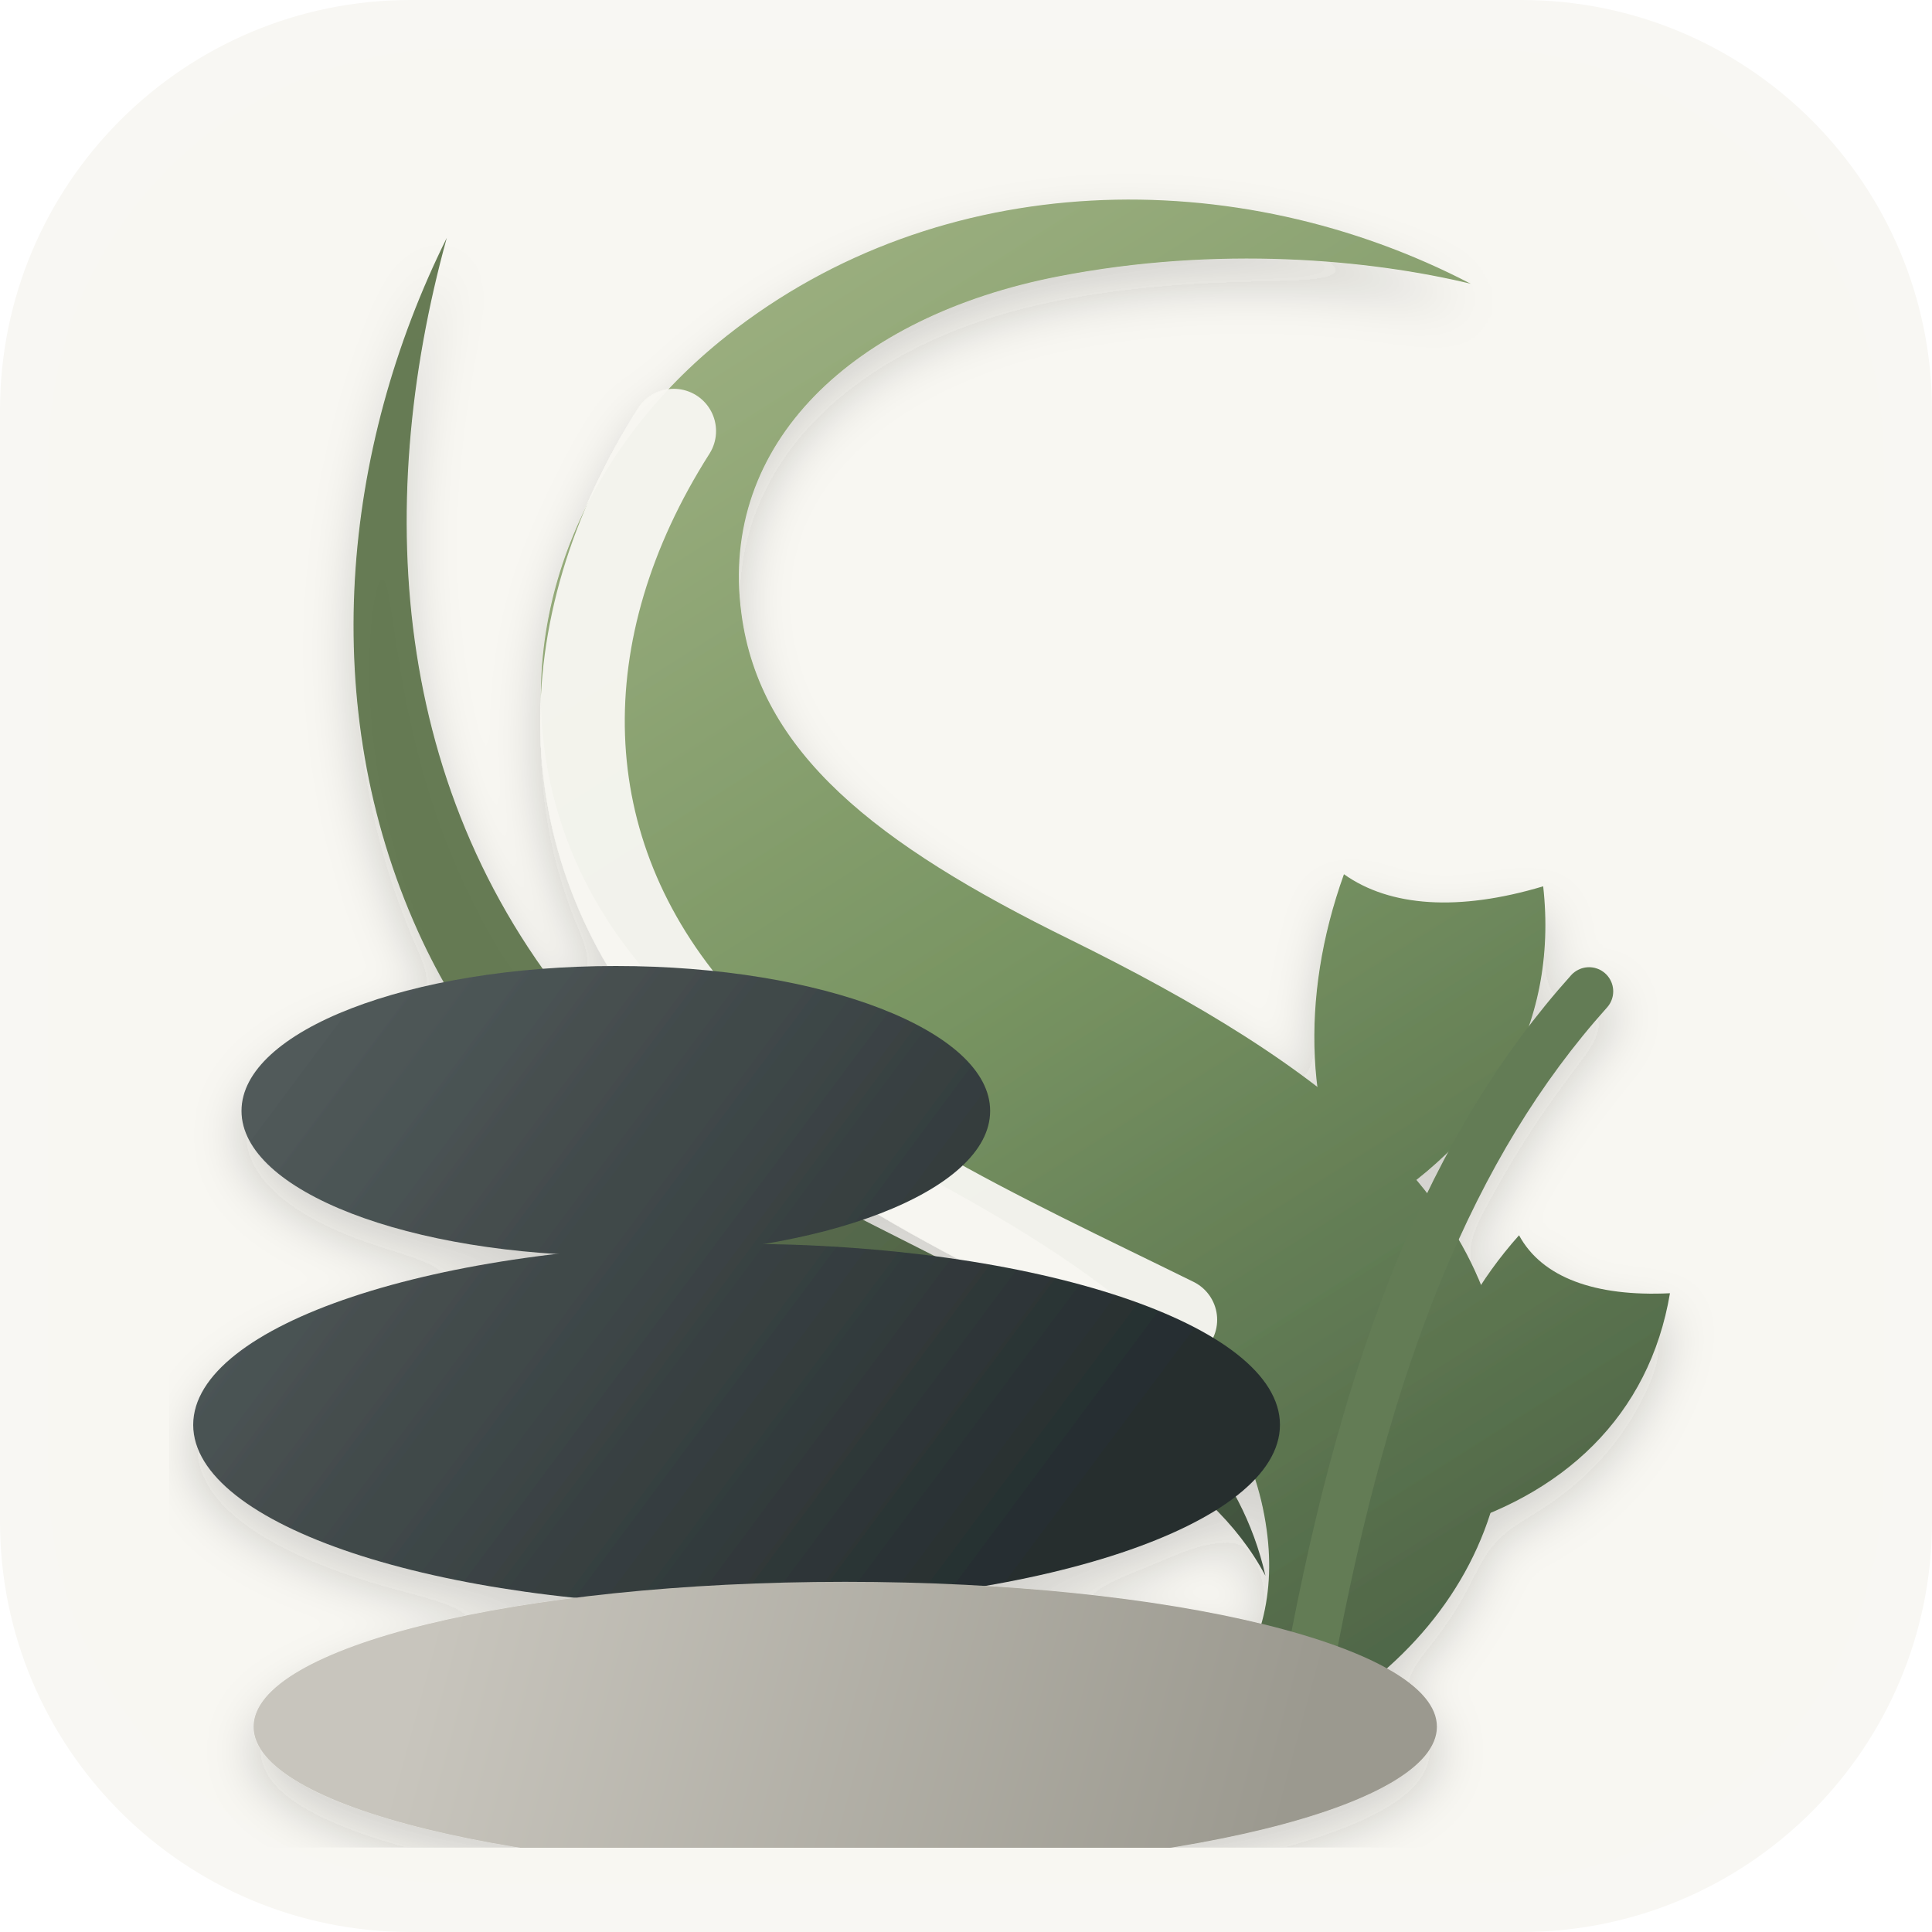
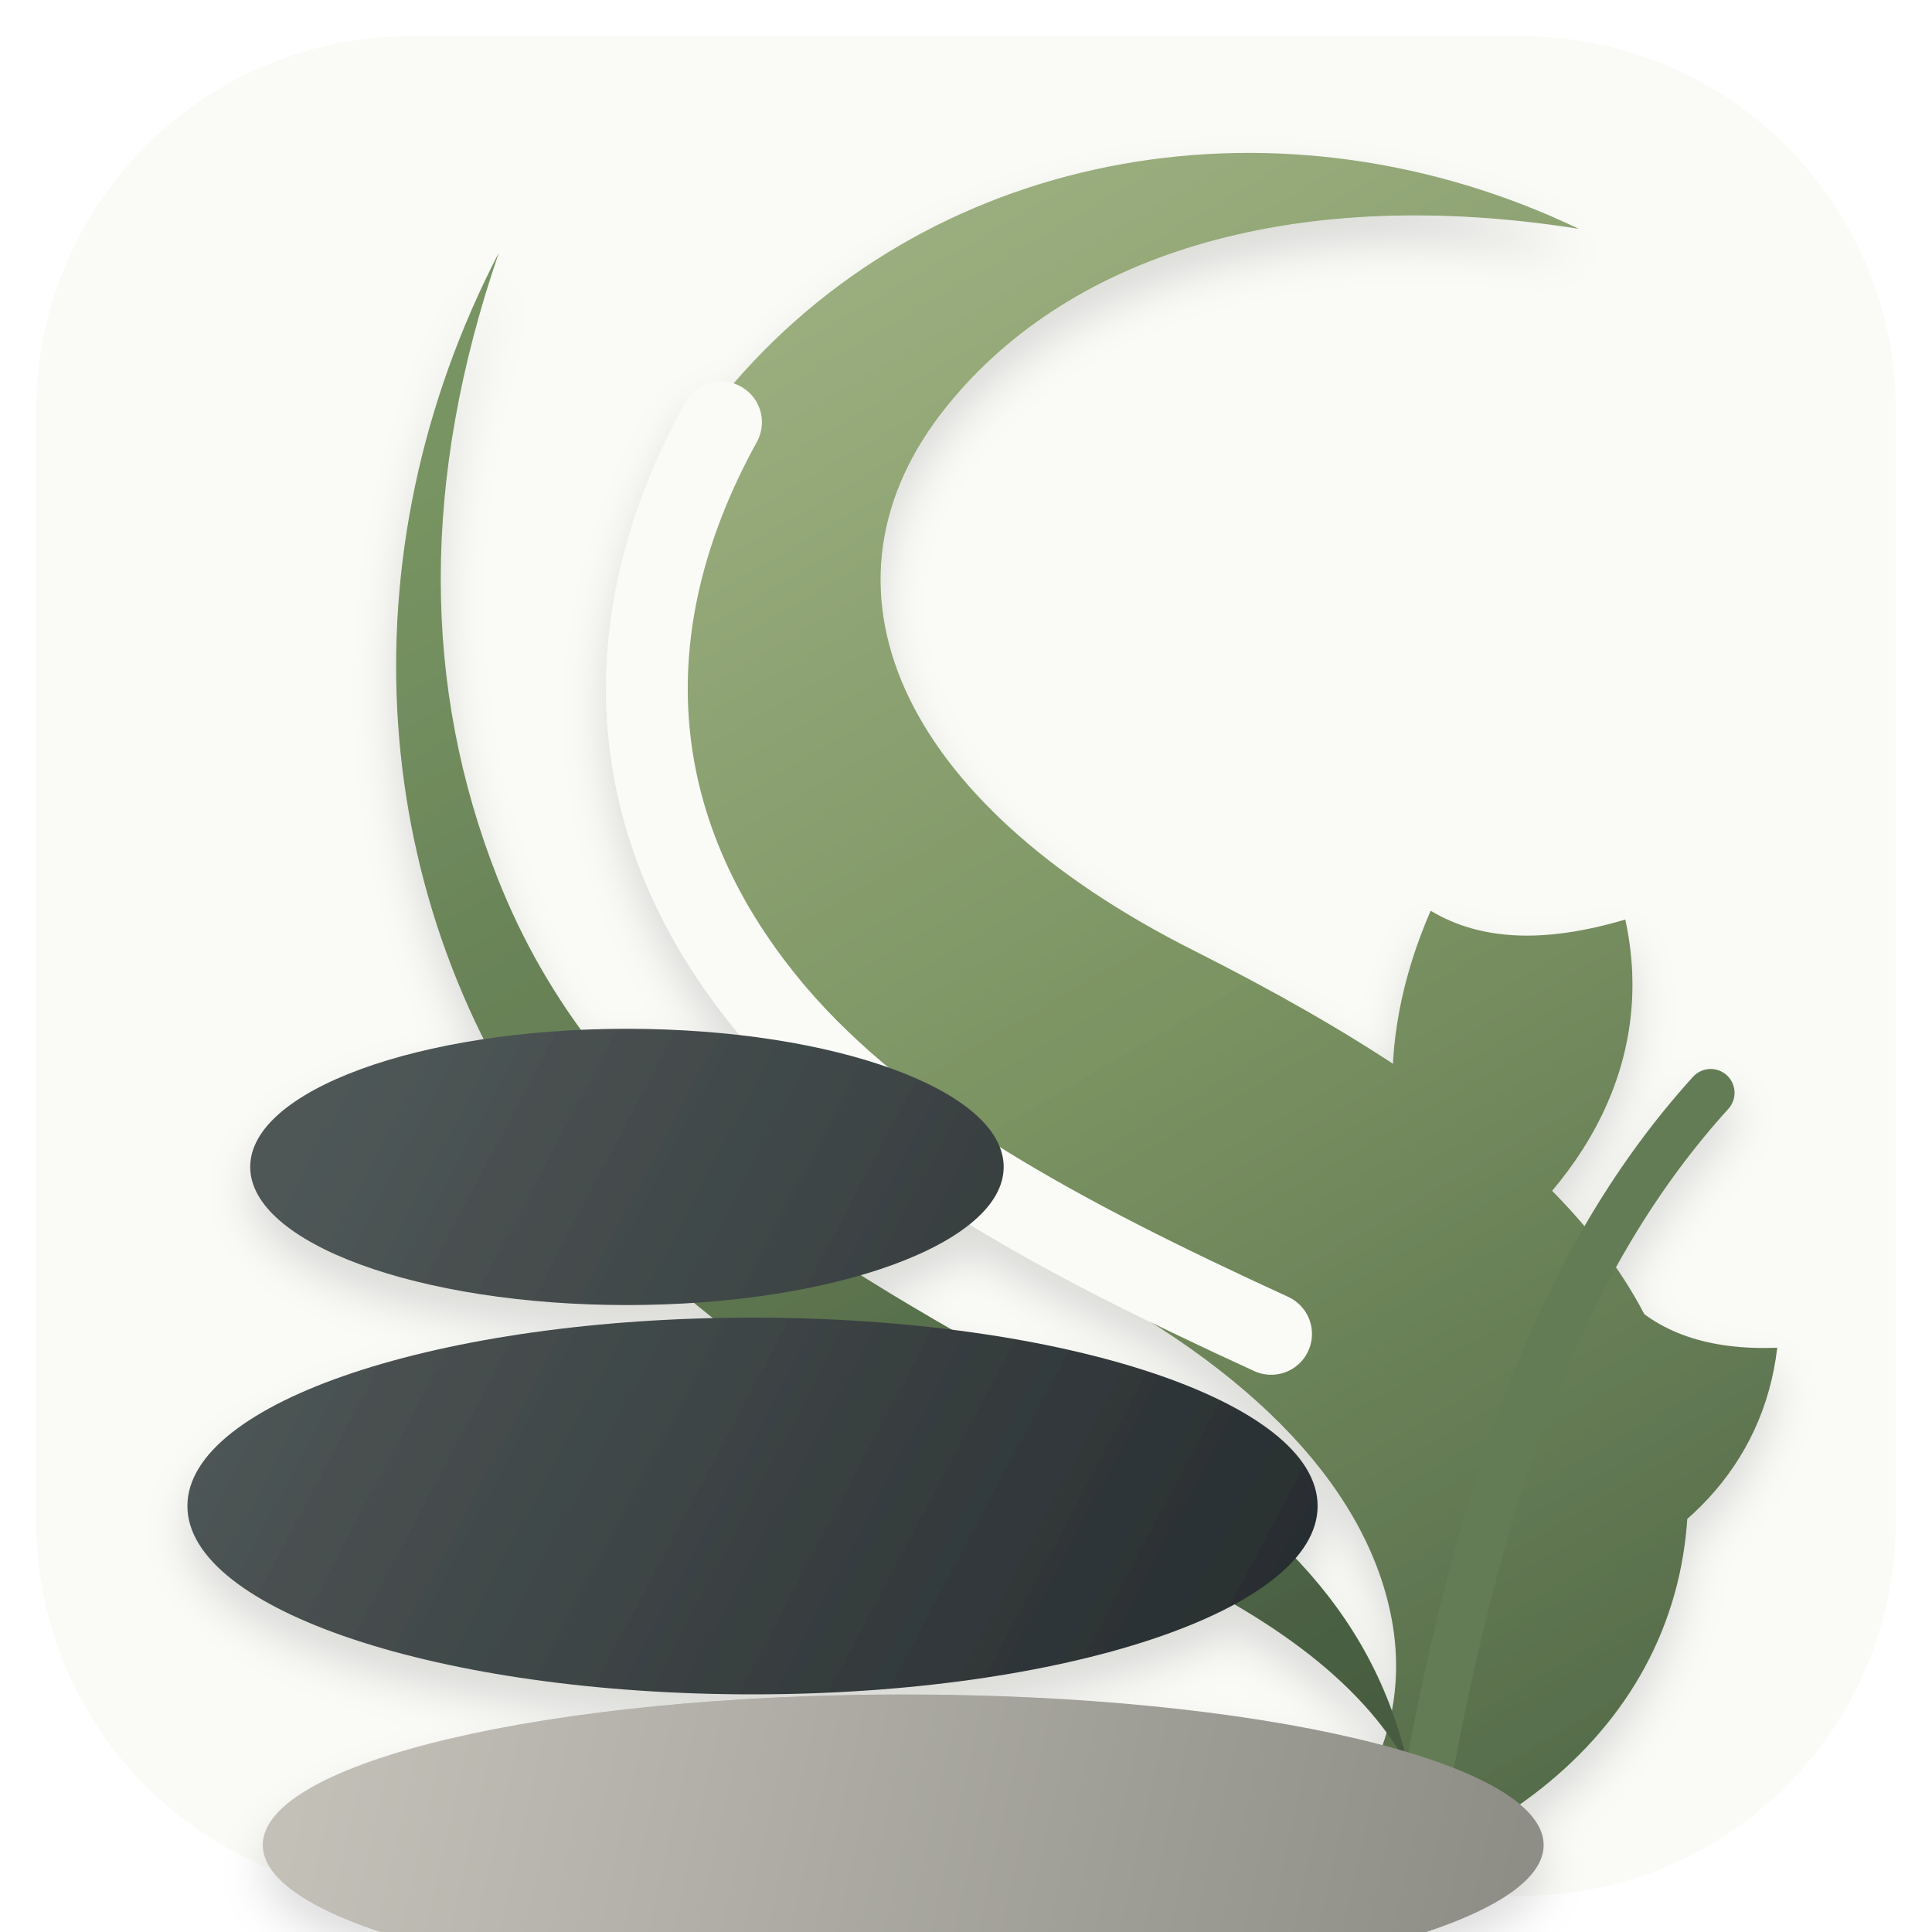
- <svg xmlns="http://www.w3.org/2000/svg" width="64" height="64" viewBox="0 0 160 160" fill="none">
-   <rect width="160" height="160" rx="34" fill="#F8F7F3" />
+ <svg xmlns="http://www.w3.org/2000/svg" viewBox="0 0 160 160" fill="none" role="img" aria-labelledby="title desc">
+   <rect x="3" y="3" width="154" height="154" rx="31" fill="#FAFAF7" />
  <defs>
-     <linearGradient id="leaf" x1="41" y1="12" x2="120" y2="137" gradientUnits="userSpaceOnUse">
+     <linearGradient id="leaf" x1="37" y1="8" x2="123" y2="155" gradientUnits="userSpaceOnUse">
      <stop stop-color="#A7B889" />
-       <stop offset="0.55" stop-color="#789462" />
-       <stop offset="1" stop-color="#4E6547" />
+       <stop offset=".52" stop-color="#7B9362" />
+       <stop offset="1" stop-color="#4F6547" />
    </linearGradient>
-     <linearGradient id="leafDark" x1="55" y1="72" x2="116" y2="139" gradientUnits="userSpaceOnUse">
-       <stop stop-color="#5E754E" />
-       <stop offset="1" stop-color="#334433" />
+     <linearGradient id="leafDark" x1="44" y1="30" x2="113" y2="154" gradientUnits="userSpaceOnUse">
+       <stop stop-color="#789462" />
+       <stop offset="1" stop-color="#3F533B" />
    </linearGradient>
-     <linearGradient id="stoneDark" x1="35" y1="74" x2="94" y2="118" gradientUnits="userSpaceOnUse">
-       <stop stop-color="#515A5A" />
-       <stop offset="1" stop-color="#252D2F" />
+     <linearGradient id="stone" x1="24" y1="86" x2="105" y2="129" gradientUnits="userSpaceOnUse">
+       <stop stop-color="#4F5757" />
+       <stop offset="1" stop-color="#252B2E" />
    </linearGradient>
-     <linearGradient id="stoneLight" x1="38" y1="126" x2="108" y2="145" gradientUnits="userSpaceOnUse">
-       <stop stop-color="#C8C5BD" />
-       <stop offset="1" stop-color="#9B998F" />
+     <linearGradient id="pebble" x1="22" y1="139" x2="116" y2="160" gradientUnits="userSpaceOnUse">
+       <stop stop-color="#C3C0B8" />
+       <stop offset="1" stop-color="#8E8E86" />
    </linearGradient>
-     <filter id="softShadow" x="14" y="7" width="132" height="146" filterUnits="userSpaceOnUse" color-interpolation-filters="sRGB">
-       <feDropShadow dx="0" dy="2" stdDeviation="2" flood-color="#1D2323" flood-opacity="0.18" />
+     <filter id="shadow" x="0" y="0" width="156" height="178" filterUnits="userSpaceOnUse" color-interpolation-filters="sRGB">
+       <feDropShadow dx="0" dy="2" stdDeviation="1.7" flood-color="#1D2323" flood-opacity=".13" />
    </filter>
  </defs>
-   <rect x="4" y="4" width="152" height="152" rx="34" fill="#F8F7F2" />
-   <g filter="url(#softShadow)">
-     <path d="M121.8 23.5C102.4 13.4 77.9 13.8 60.2 27.8C48.3 37.2 42.4 51.4 45.7 65.4C49 79.5 60.4 88.7 75.5 96.8C91.4 105.3 103.1 113.5 104.9 126.7C106.5 138.3 98.7 145.8 86.8 148.7C108.6 147.4 124.3 134.7 124.7 117.7C125.1 99.5 109.3 88 88.6 77.8C72.5 69.9 62.9 62.3 61.4 50.8C59.5 36.7 70.7 26.2 87.6 22.9C100.9 20.3 113.5 21.5 121.8 23.5Z" fill="url(#leaf)" />
-     <path d="M37 19.7C28.3 37.2 26.2 58.5 34.6 77.1C41.9 93.3 56.7 104.8 75.9 111.7C89.6 116.7 100.1 121.7 104.8 130.5C102.8 121.7 96.7 115.2 86.9 109.2C74.7 101.8 59.2 96.7 49.4 85.8C32.4 66.9 30.8 42.2 37 19.7Z" fill="url(#leafDark)" opacity="0.95" />
-     <path d="M55.8 35.7C45.3 52.2 45.5 70.4 57.9 84.5C67.5 95.4 82.9 102.2 97.3 109.3" stroke="#F8F7F2" stroke-width="7" stroke-linecap="round" opacity="0.95" />
-     <path d="M111.3 72.4C107.6 82.7 108.1 93.1 112.7 100.8C123.4 94.7 129.1 85 127.8 73.4C120.8 75.5 115.1 75.1 111.3 72.4Z" fill="url(#leaf)" />
-     <path d="M125.8 102.3C119.2 109.7 116.6 118.8 119 126.8C129.5 124 136.6 117.2 138.3 107.1C132.1 107.4 127.7 105.8 125.8 102.3Z" fill="url(#leaf)" />
-     <path d="M108.5 137.7C113.2 112.4 120.2 94.8 131.6 82.1" stroke="#637B55" stroke-width="4" stroke-linecap="round" />
-     <ellipse cx="51" cy="92" rx="31" ry="12" fill="url(#stoneDark)" />
-     <ellipse cx="61" cy="118" rx="45" ry="15" fill="url(#stoneDark)" />
-     <ellipse cx="70" cy="143" rx="49" ry="12" fill="url(#stoneLight)" />
+   <g filter="url(#shadow)" transform="translate(2 2) scale(1.04)">
+     <path d="M123.8 16.3C100.4 5.1 72.9 9.6 56.5 28.6c-19.8 23-9.8 52.9 25.8 70.6 15.8 7.9 25 17.8 26.7 28.4 1.5 9.6-3.9 18-13.9 22.9 23.3-3.2 37.8-16.3 37.4-34.3-.4-17.1-14.3-29.8-39.3-42.4C69.5 61.9 62 44.6 73.5 30.4c10-12.4 28.2-17.6 50.3-14.1Z" fill="url(#leaf)" />
+     <path d="M37.8 18.2C25.3 42.3 27.3 70 42.6 90.6c10 13.5 25.6 22.3 45.4 31 10.8 4.8 18.4 10.2 22.2 17.1-2.8-12.5-11.4-21-26.6-29.3C63.3 98.2 45.8 88.5 37.7 68 31.7 52.8 31.6 36.3 37.8 18.2Z" fill="url(#leafDark)" />
+     <path d="M55.5 31.7C46.4 48.2 47.8 64.7 59.8 78.8c8.8 10.3 22.5 17.7 39.5 25.5" stroke="#FAFAF7" stroke-width="6.5" stroke-linecap="round" />
+     <path d="M112 70.6c-4.7 10.8-3.9 21.3 2 29.2 10.6-7.4 15.9-17.5 13.5-28.5-6.4 1.9-11.5 1.7-15.5-.7Z" fill="url(#leaf)" />
+     <path d="M127.3 101.2c-6.3 7.2-8.4 15.7-5.4 23.6 10-3.2 16.6-10 17.7-19.4-5.5.2-9.5-1.2-12.3-4.2Z" fill="url(#leaf)" />
+     <path d="M111.6 140.6c4.5-24.8 11-42.6 22.7-55.5" stroke="#637B55" stroke-width="3.8" stroke-linecap="round" />
+     <ellipse cx="48" cy="91" rx="30" ry="11" fill="url(#stone)" />
+     <ellipse cx="58" cy="118" rx="45" ry="15" fill="url(#stone)" />
+     <ellipse cx="70" cy="145" rx="51" ry="12" fill="url(#pebble)" />
  </g>
</svg>
